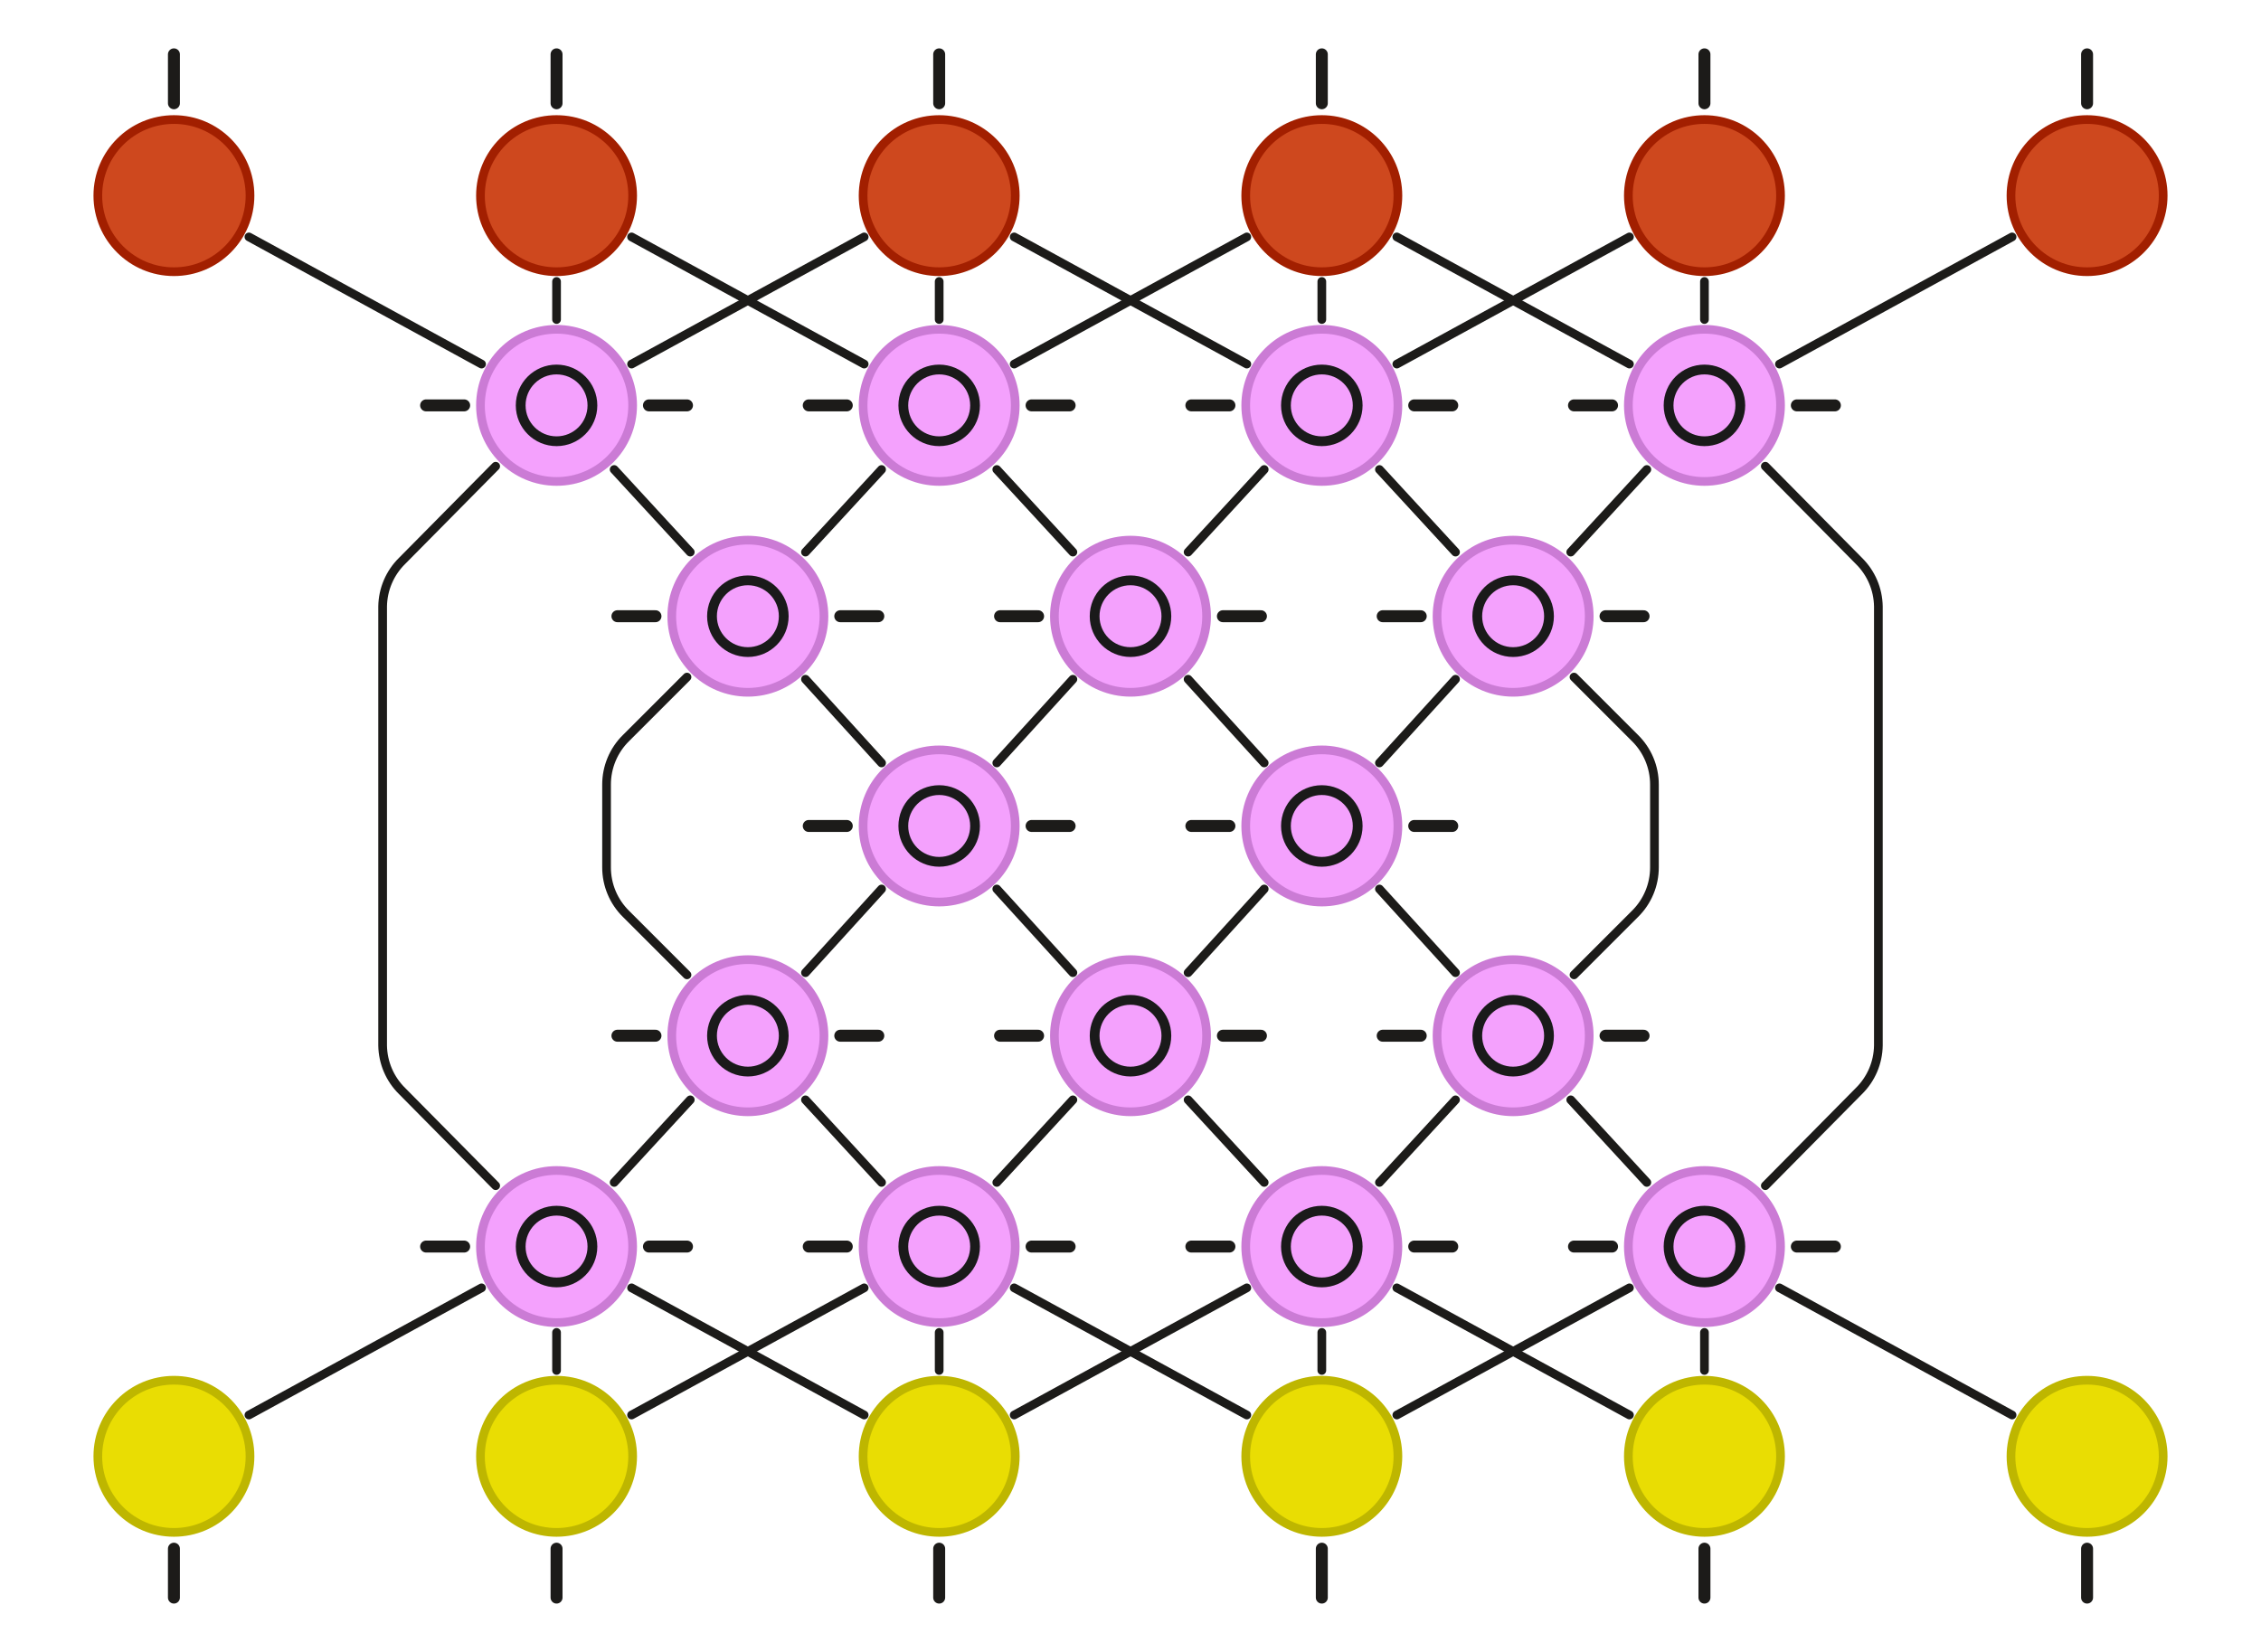
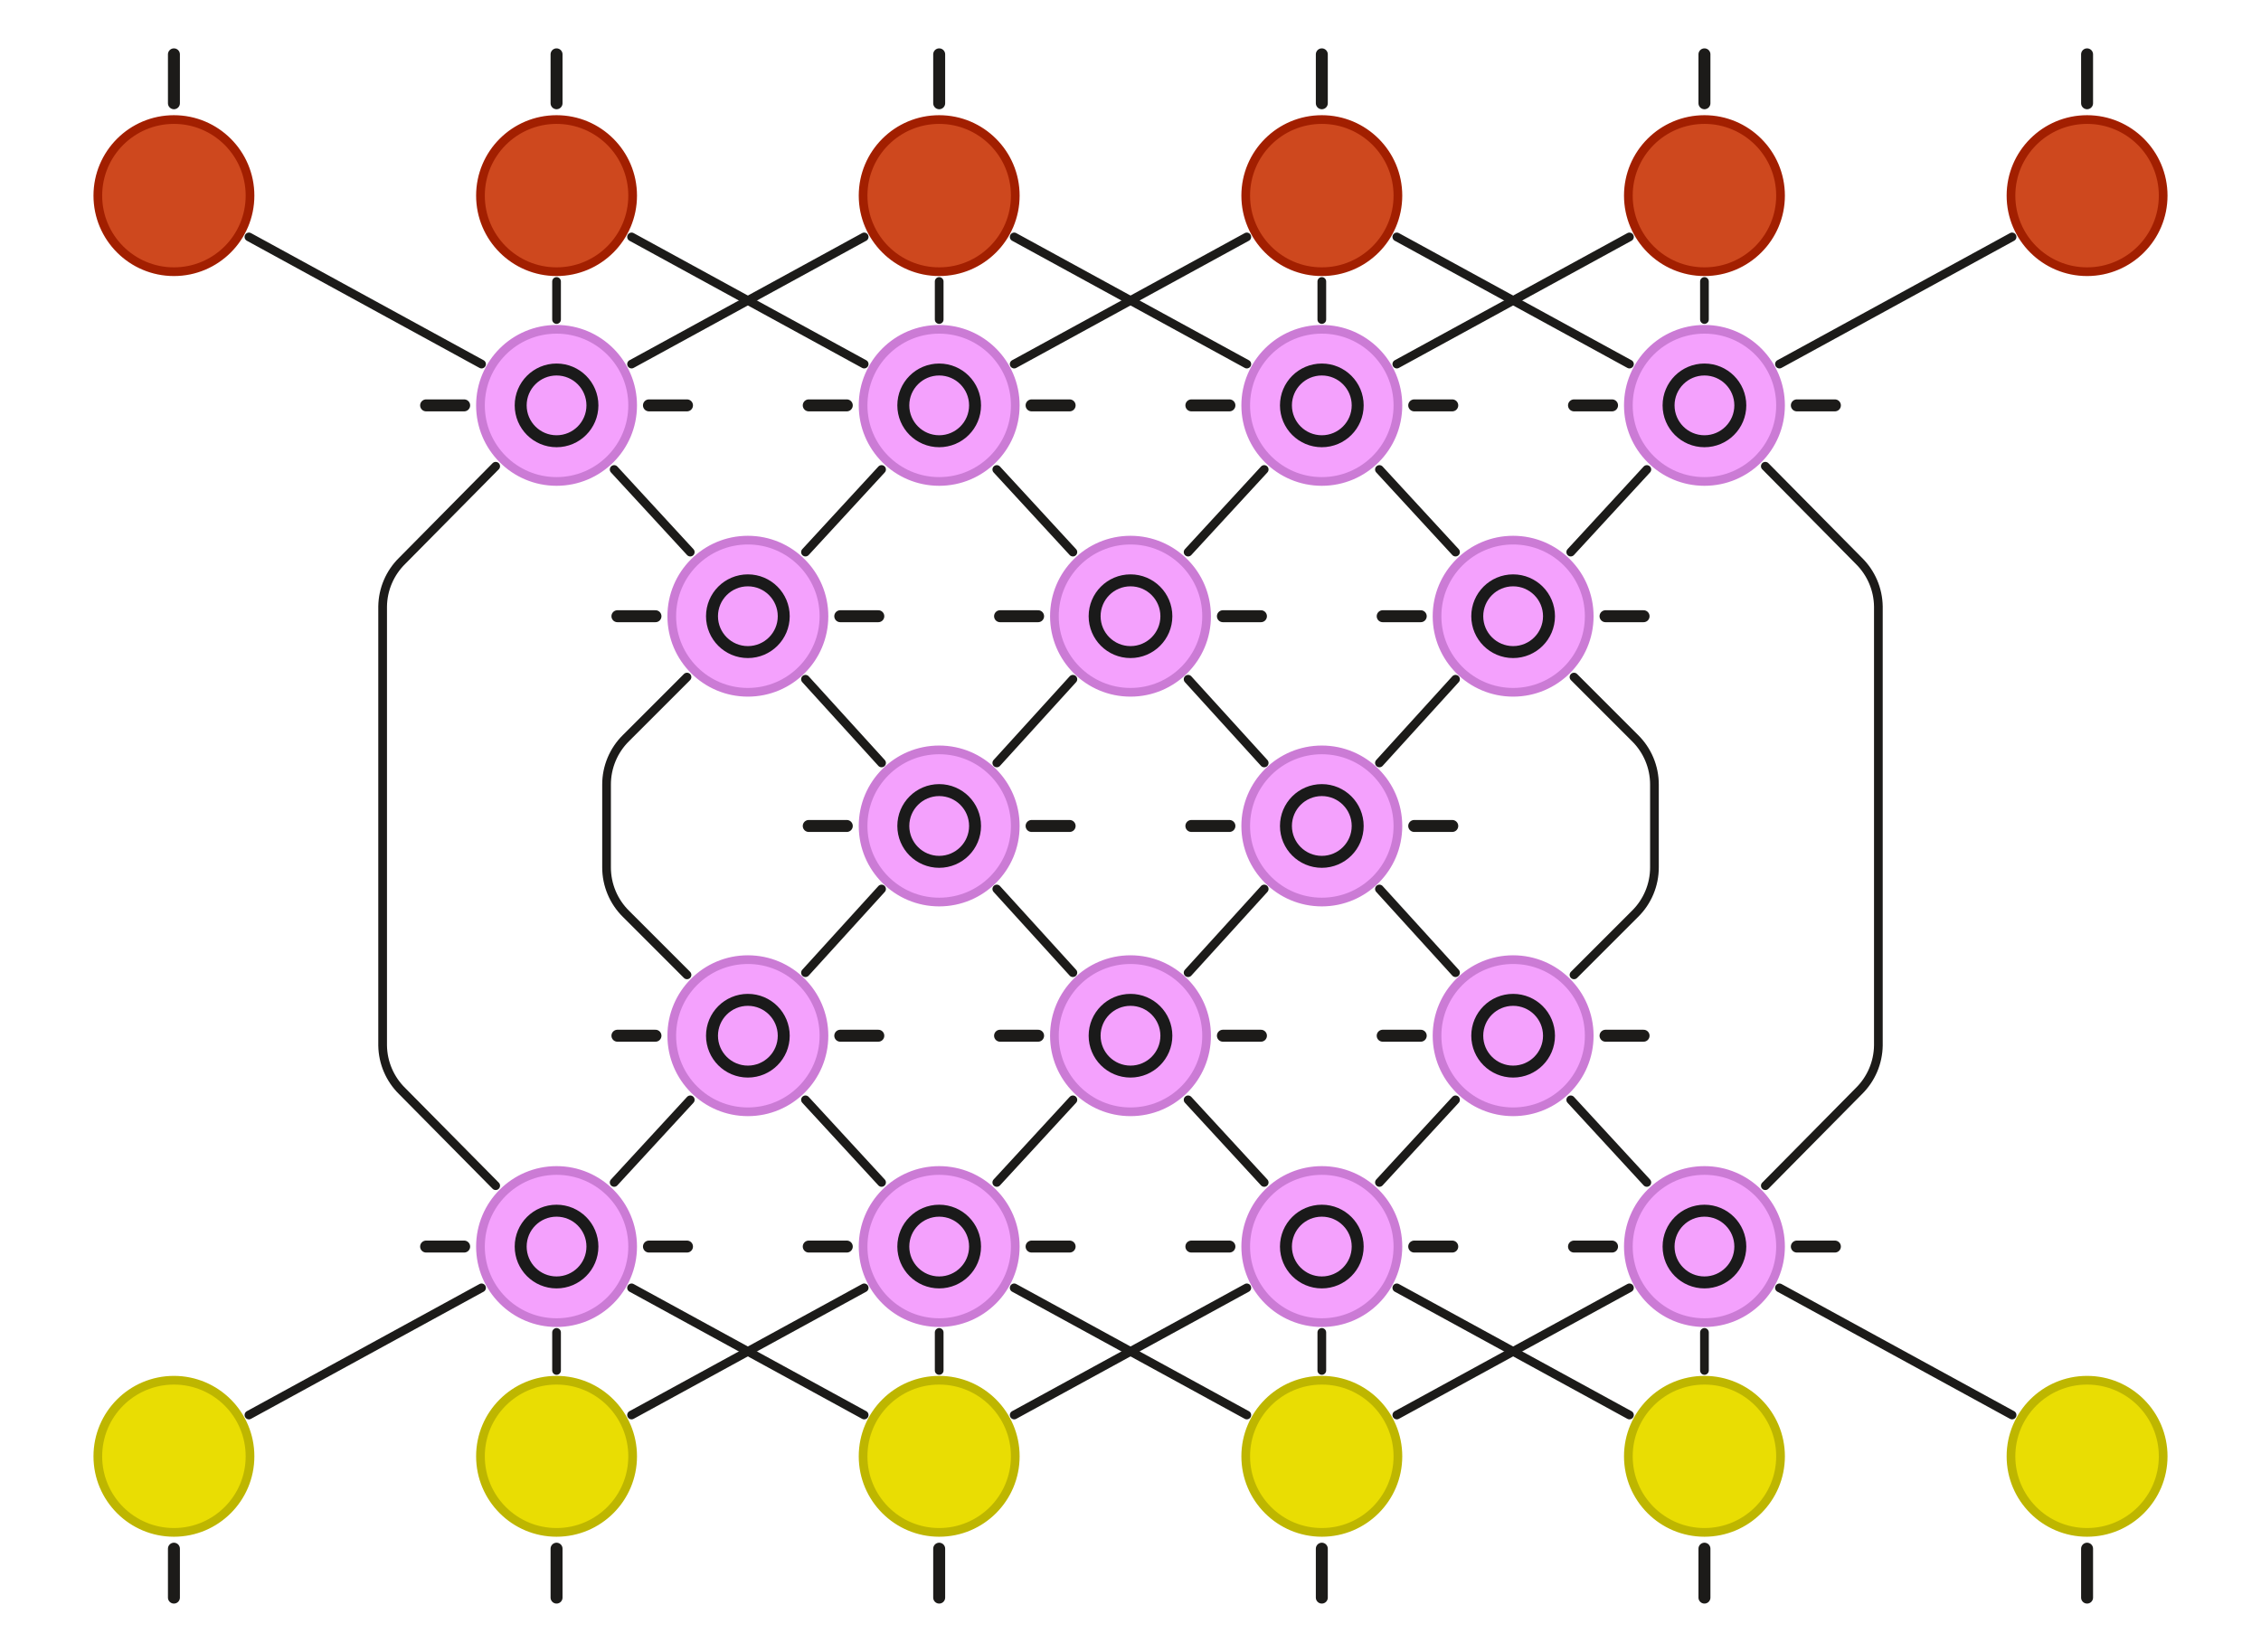
<svg xmlns="http://www.w3.org/2000/svg" viewBox="0 0 208 152" width="416" height="304" role="img">
  <defs>
    <marker id="arr-unet" viewBox="0 0 10 10" refX="8" refY="5" markerUnits="userSpaceOnUse" markerWidth="5.4" markerHeight="5.4" orient="auto-start-reverse">
      <path d="M2 1L8 5L2 9" fill="none" stroke="#1C1B19" stroke-width="1.481" stroke-linecap="round" stroke-linejoin="round" />
    </marker>
  </defs>
  <g fill="none" stroke="#1C1B19" stroke-width="0.8" stroke-linecap="round" stroke-linejoin="round">
    <line x1="22.9" y1="130.2" x2="44.3" y2="118.5" />
    <line x1="51.2" y1="126.1" x2="51.2" y2="122.6" />
    <line x1="79.5" y1="130.2" x2="58.1" y2="118.5" />
    <line x1="58.1" y1="130.2" x2="79.5" y2="118.5" />
    <line x1="86.4" y1="126.1" x2="86.4" y2="122.6" />
    <line x1="114.7" y1="130.2" x2="93.3" y2="118.5" />
    <line x1="93.3" y1="130.2" x2="114.7" y2="118.5" />
    <line x1="121.6" y1="126.1" x2="121.6" y2="122.6" />
    <line x1="149.9" y1="130.2" x2="128.5" y2="118.5" />
    <line x1="128.5" y1="130.2" x2="149.9" y2="118.5" />
    <line x1="156.8" y1="126.1" x2="156.8" y2="122.6" />
    <line x1="185.1" y1="130.2" x2="163.7" y2="118.5" />
    <line x1="56.5" y1="108.8" x2="63.5" y2="101.2" />
    <line x1="81.1" y1="108.8" x2="74.1" y2="101.2" />
    <line x1="91.7" y1="108.8" x2="98.7" y2="101.2" />
    <line x1="116.3" y1="108.8" x2="109.3" y2="101.2" />
    <line x1="126.9" y1="108.8" x2="133.9" y2="101.2" />
    <line x1="151.5" y1="108.8" x2="144.5" y2="101.2" />
    <line x1="74.1" y1="89.5" x2="81.1" y2="81.8" />
    <line x1="98.7" y1="89.5" x2="91.7" y2="81.8" />
    <line x1="109.3" y1="89.5" x2="116.3" y2="81.8" />
    <line x1="133.9" y1="89.5" x2="126.9" y2="81.8" />
    <line x1="81.1" y1="70.2" x2="74.1" y2="62.5" />
    <line x1="91.7" y1="70.2" x2="98.7" y2="62.5" />
    <line x1="116.3" y1="70.2" x2="109.3" y2="62.5" />
    <line x1="126.9" y1="70.2" x2="133.9" y2="62.5" />
    <line x1="63.5" y1="50.8" x2="56.5" y2="43.2" />
    <line x1="74.1" y1="50.8" x2="81.1" y2="43.2" />
    <line x1="98.7" y1="50.8" x2="91.7" y2="43.2" />
    <line x1="109.3" y1="50.8" x2="116.3" y2="43.2" />
    <line x1="133.9" y1="50.8" x2="126.9" y2="43.2" />
    <line x1="144.5" y1="50.8" x2="151.5" y2="43.2" />
    <line x1="44.3" y1="33.5" x2="22.9" y2="21.8" />
    <line x1="51.2" y1="29.4" x2="51.2" y2="25.9" />
    <line x1="58.1" y1="33.5" x2="79.5" y2="21.8" />
    <line x1="79.5" y1="33.5" x2="58.1" y2="21.8" />
    <line x1="86.4" y1="29.4" x2="86.4" y2="25.9" />
    <line x1="93.3" y1="33.5" x2="114.7" y2="21.8" />
    <line x1="114.7" y1="33.5" x2="93.3" y2="21.8" />
    <line x1="121.6" y1="29.4" x2="121.6" y2="25.9" />
    <line x1="128.5" y1="33.5" x2="149.9" y2="21.8" />
    <line x1="149.9" y1="33.5" x2="128.5" y2="21.8" />
    <line x1="156.8" y1="29.4" x2="156.8" y2="25.9" />
    <line x1="163.7" y1="33.5" x2="185.1" y2="21.8" />
  </g>
  <g fill="none" stroke="#1C1B19" stroke-width="0.8" stroke-linecap="round" stroke-linejoin="round">
    <path d="M45.6,109.1 L37,100.4 A6,6 0 0 1 35.2,96.2 L35.2,55.8 A6,6 0 0 1 37,51.6 L45.6,42.9" />
    <path d="M162.4,109.1 L171,100.4 A6,6 0 0 0 172.8,96.2 L172.8,55.8 A6,6 0 0 0 171,51.6 L162.4,42.9" />
    <path d="M63.2,89.7 L57.6,84.1 A6,6 0 0 1 55.8,79.8 L55.8,72.2 A6,6 0 0 1 57.6,67.9 L63.2,62.3" />
    <path d="M144.8,89.7 L150.4,84.1 A6,6 0 0 0 152.2,79.8 L152.2,72.2 A6,6 0 0 0 150.4,67.9 L144.8,62.3" />
  </g>
  <circle cx="16" cy="134" r="7" fill="#E9DD03" stroke="#BEB600" stroke-width="0.8" />
  <g stroke="#1C1B19" stroke-width="1.1" stroke-linecap="round">
    <line x1="16" y1="142.5" x2="16" y2="147" />
  </g>
  <circle cx="51.2" cy="134" r="7" fill="#E9DD03" stroke="#BEB600" stroke-width="0.8" />
  <g stroke="#1C1B19" stroke-width="1.1" stroke-linecap="round">
    <line x1="51.2" y1="142.5" x2="51.2" y2="147" />
  </g>
  <circle cx="86.4" cy="134" r="7" fill="#E9DD03" stroke="#BEB600" stroke-width="0.8" />
  <g stroke="#1C1B19" stroke-width="1.1" stroke-linecap="round">
    <line x1="86.4" y1="142.5" x2="86.4" y2="147" />
  </g>
  <circle cx="121.6" cy="134" r="7" fill="#E9DD03" stroke="#BEB600" stroke-width="0.8" />
  <g stroke="#1C1B19" stroke-width="1.1" stroke-linecap="round">
    <line x1="121.6" y1="142.5" x2="121.6" y2="147" />
  </g>
  <circle cx="156.8" cy="134" r="7" fill="#E9DD03" stroke="#BEB600" stroke-width="0.8" />
  <g stroke="#1C1B19" stroke-width="1.1" stroke-linecap="round">
    <line x1="156.8" y1="142.5" x2="156.8" y2="147" />
  </g>
  <circle cx="192" cy="134" r="7" fill="#E9DD03" stroke="#BEB600" stroke-width="0.8" />
  <g stroke="#1C1B19" stroke-width="1.1" stroke-linecap="round">
    <line x1="192" y1="142.5" x2="192" y2="147" />
  </g>
  <circle cx="51.2" cy="114.7" r="7" fill="#F4A1FD" stroke="#CB7BD5" stroke-width="0.8" />
-   <g fill="none" stroke="#1A1A1A" stroke-width="0.9" stroke-linejoin="round">
+   <g fill="none" stroke="#1A1A1A" stroke-width="1.1" stroke-linejoin="round">
    <circle cx="51.2" cy="114.7" r="3.3" />
  </g>
  <g stroke="#1C1B19" stroke-width="1.1" stroke-linecap="round">
    <line x1="59.7" y1="114.7" x2="63.2" y2="114.7" />
    <line x1="42.7" y1="114.7" x2="39.2" y2="114.7" />
  </g>
  <circle cx="86.4" cy="114.7" r="7" fill="#F4A1FD" stroke="#CB7BD5" stroke-width="0.8" />
-   <g fill="none" stroke="#1A1A1A" stroke-width="0.9" stroke-linejoin="round">
+   <g fill="none" stroke="#1A1A1A" stroke-width="1.1" stroke-linejoin="round">
    <circle cx="86.4" cy="114.7" r="3.3" />
  </g>
  <g stroke="#1C1B19" stroke-width="1.1" stroke-linecap="round">
    <line x1="94.9" y1="114.7" x2="98.4" y2="114.7" />
    <line x1="77.9" y1="114.7" x2="74.4" y2="114.7" />
  </g>
  <circle cx="121.6" cy="114.7" r="7" fill="#F4A1FD" stroke="#CB7BD5" stroke-width="0.8" />
-   <g fill="none" stroke="#1A1A1A" stroke-width="0.9" stroke-linejoin="round">
+   <g fill="none" stroke="#1A1A1A" stroke-width="1.1" stroke-linejoin="round">
    <circle cx="121.6" cy="114.7" r="3.3" />
  </g>
  <g stroke="#1C1B19" stroke-width="1.1" stroke-linecap="round">
    <line x1="130.1" y1="114.7" x2="133.6" y2="114.7" />
    <line x1="113.1" y1="114.7" x2="109.6" y2="114.7" />
  </g>
  <circle cx="156.8" cy="114.7" r="7" fill="#F4A1FD" stroke="#CB7BD5" stroke-width="0.8" />
-   <g fill="none" stroke="#1A1A1A" stroke-width="0.9" stroke-linejoin="round">
+   <g fill="none" stroke="#1A1A1A" stroke-width="1.1" stroke-linejoin="round">
    <circle cx="156.8" cy="114.7" r="3.3" />
  </g>
  <g stroke="#1C1B19" stroke-width="1.1" stroke-linecap="round">
    <line x1="165.3" y1="114.7" x2="168.8" y2="114.7" />
    <line x1="148.3" y1="114.7" x2="144.8" y2="114.7" />
  </g>
  <circle cx="68.8" cy="95.3" r="7" fill="#F4A1FD" stroke="#CB7BD5" stroke-width="0.8" />
-   <g fill="none" stroke="#1A1A1A" stroke-width="0.9" stroke-linejoin="round">
+   <g fill="none" stroke="#1A1A1A" stroke-width="1.1" stroke-linejoin="round">
    <circle cx="68.8" cy="95.3" r="3.3" />
  </g>
  <g stroke="#1C1B19" stroke-width="1.1" stroke-linecap="round">
    <line x1="77.3" y1="95.3" x2="80.8" y2="95.3" />
    <line x1="60.3" y1="95.3" x2="56.8" y2="95.3" />
  </g>
  <circle cx="104" cy="95.3" r="7" fill="#F4A1FD" stroke="#CB7BD5" stroke-width="0.8" />
-   <g fill="none" stroke="#1A1A1A" stroke-width="0.9" stroke-linejoin="round">
+   <g fill="none" stroke="#1A1A1A" stroke-width="1.1" stroke-linejoin="round">
    <circle cx="104" cy="95.3" r="3.3" />
  </g>
  <g stroke="#1C1B19" stroke-width="1.1" stroke-linecap="round">
    <line x1="112.5" y1="95.3" x2="116" y2="95.3" />
    <line x1="95.5" y1="95.3" x2="92" y2="95.3" />
  </g>
  <circle cx="139.2" cy="95.3" r="7" fill="#F4A1FD" stroke="#CB7BD5" stroke-width="0.8" />
-   <g fill="none" stroke="#1A1A1A" stroke-width="0.9" stroke-linejoin="round">
+   <g fill="none" stroke="#1A1A1A" stroke-width="1.1" stroke-linejoin="round">
    <circle cx="139.2" cy="95.3" r="3.3" />
  </g>
  <g stroke="#1C1B19" stroke-width="1.1" stroke-linecap="round">
    <line x1="147.7" y1="95.3" x2="151.2" y2="95.3" />
    <line x1="130.7" y1="95.3" x2="127.2" y2="95.3" />
  </g>
  <circle cx="86.4" cy="76" r="7" fill="#F4A1FD" stroke="#CB7BD5" stroke-width="0.8" />
-   <g fill="none" stroke="#1A1A1A" stroke-width="0.9" stroke-linejoin="round">
+   <g fill="none" stroke="#1A1A1A" stroke-width="1.1" stroke-linejoin="round">
    <circle cx="86.4" cy="76" r="3.3" />
  </g>
  <g stroke="#1C1B19" stroke-width="1.1" stroke-linecap="round">
    <line x1="94.9" y1="76" x2="98.4" y2="76" />
    <line x1="77.9" y1="76" x2="74.4" y2="76" />
  </g>
  <circle cx="121.6" cy="76" r="7" fill="#F4A1FD" stroke="#CB7BD5" stroke-width="0.8" />
-   <g fill="none" stroke="#1A1A1A" stroke-width="0.9" stroke-linejoin="round">
+   <g fill="none" stroke="#1A1A1A" stroke-width="1.1" stroke-linejoin="round">
    <circle cx="121.6" cy="76" r="3.3" />
  </g>
  <g stroke="#1C1B19" stroke-width="1.1" stroke-linecap="round">
    <line x1="130.1" y1="76" x2="133.6" y2="76" />
    <line x1="113.1" y1="76" x2="109.6" y2="76" />
  </g>
  <circle cx="68.8" cy="56.7" r="7" fill="#F4A1FD" stroke="#CB7BD5" stroke-width="0.8" />
-   <g fill="none" stroke="#1A1A1A" stroke-width="0.9" stroke-linejoin="round">
+   <g fill="none" stroke="#1A1A1A" stroke-width="1.1" stroke-linejoin="round">
    <circle cx="68.8" cy="56.7" r="3.3" />
  </g>
  <g stroke="#1C1B19" stroke-width="1.1" stroke-linecap="round">
    <line x1="77.3" y1="56.7" x2="80.8" y2="56.7" />
    <line x1="60.3" y1="56.7" x2="56.8" y2="56.7" />
  </g>
  <circle cx="104" cy="56.7" r="7" fill="#F4A1FD" stroke="#CB7BD5" stroke-width="0.8" />
-   <g fill="none" stroke="#1A1A1A" stroke-width="0.9" stroke-linejoin="round">
+   <g fill="none" stroke="#1A1A1A" stroke-width="1.1" stroke-linejoin="round">
    <circle cx="104" cy="56.7" r="3.3" />
  </g>
  <g stroke="#1C1B19" stroke-width="1.1" stroke-linecap="round">
    <line x1="112.5" y1="56.7" x2="116" y2="56.7" />
    <line x1="95.5" y1="56.7" x2="92" y2="56.7" />
  </g>
  <circle cx="139.2" cy="56.7" r="7" fill="#F4A1FD" stroke="#CB7BD5" stroke-width="0.8" />
-   <g fill="none" stroke="#1A1A1A" stroke-width="0.9" stroke-linejoin="round">
+   <g fill="none" stroke="#1A1A1A" stroke-width="1.1" stroke-linejoin="round">
    <circle cx="139.2" cy="56.7" r="3.3" />
  </g>
  <g stroke="#1C1B19" stroke-width="1.1" stroke-linecap="round">
    <line x1="147.7" y1="56.7" x2="151.2" y2="56.7" />
    <line x1="130.7" y1="56.7" x2="127.2" y2="56.7" />
  </g>
  <circle cx="51.2" cy="37.3" r="7" fill="#F4A1FD" stroke="#CB7BD5" stroke-width="0.8" />
-   <g fill="none" stroke="#1A1A1A" stroke-width="0.9" stroke-linejoin="round">
+   <g fill="none" stroke="#1A1A1A" stroke-width="1.1" stroke-linejoin="round">
    <circle cx="51.2" cy="37.3" r="3.3" />
  </g>
  <g stroke="#1C1B19" stroke-width="1.1" stroke-linecap="round">
    <line x1="59.7" y1="37.3" x2="63.2" y2="37.3" />
    <line x1="42.7" y1="37.3" x2="39.2" y2="37.3" />
  </g>
  <circle cx="86.4" cy="37.3" r="7" fill="#F4A1FD" stroke="#CB7BD5" stroke-width="0.8" />
-   <g fill="none" stroke="#1A1A1A" stroke-width="0.9" stroke-linejoin="round">
+   <g fill="none" stroke="#1A1A1A" stroke-width="1.1" stroke-linejoin="round">
    <circle cx="86.4" cy="37.3" r="3.3" />
  </g>
  <g stroke="#1C1B19" stroke-width="1.1" stroke-linecap="round">
    <line x1="94.9" y1="37.3" x2="98.4" y2="37.3" />
    <line x1="77.9" y1="37.3" x2="74.4" y2="37.3" />
  </g>
  <circle cx="121.6" cy="37.3" r="7" fill="#F4A1FD" stroke="#CB7BD5" stroke-width="0.8" />
-   <g fill="none" stroke="#1A1A1A" stroke-width="0.9" stroke-linejoin="round">
+   <g fill="none" stroke="#1A1A1A" stroke-width="1.1" stroke-linejoin="round">
    <circle cx="121.6" cy="37.3" r="3.3" />
  </g>
  <g stroke="#1C1B19" stroke-width="1.1" stroke-linecap="round">
    <line x1="130.1" y1="37.3" x2="133.6" y2="37.3" />
    <line x1="113.1" y1="37.3" x2="109.6" y2="37.3" />
  </g>
  <circle cx="156.8" cy="37.3" r="7" fill="#F4A1FD" stroke="#CB7BD5" stroke-width="0.8" />
-   <g fill="none" stroke="#1A1A1A" stroke-width="0.9" stroke-linejoin="round">
+   <g fill="none" stroke="#1A1A1A" stroke-width="1.1" stroke-linejoin="round">
    <circle cx="156.8" cy="37.3" r="3.3" />
  </g>
  <g stroke="#1C1B19" stroke-width="1.1" stroke-linecap="round">
    <line x1="165.3" y1="37.3" x2="168.8" y2="37.3" />
    <line x1="148.3" y1="37.3" x2="144.8" y2="37.3" />
  </g>
  <circle cx="16" cy="18" r="7" fill="#CE481E" stroke="#A21F00" stroke-width="0.8" />
  <g stroke="#1C1B19" stroke-width="1.1" stroke-linecap="round">
    <line x1="16" y1="9.5" x2="16" y2="5" />
  </g>
  <circle cx="51.2" cy="18" r="7" fill="#CE481E" stroke="#A21F00" stroke-width="0.8" />
  <g stroke="#1C1B19" stroke-width="1.1" stroke-linecap="round">
    <line x1="51.2" y1="9.5" x2="51.2" y2="5" />
  </g>
  <circle cx="86.4" cy="18" r="7" fill="#CE481E" stroke="#A21F00" stroke-width="0.8" />
  <g stroke="#1C1B19" stroke-width="1.1" stroke-linecap="round">
    <line x1="86.4" y1="9.5" x2="86.4" y2="5" />
  </g>
  <circle cx="121.6" cy="18" r="7" fill="#CE481E" stroke="#A21F00" stroke-width="0.8" />
  <g stroke="#1C1B19" stroke-width="1.1" stroke-linecap="round">
    <line x1="121.6" y1="9.5" x2="121.6" y2="5" />
  </g>
  <circle cx="156.8" cy="18" r="7" fill="#CE481E" stroke="#A21F00" stroke-width="0.8" />
  <g stroke="#1C1B19" stroke-width="1.1" stroke-linecap="round">
    <line x1="156.8" y1="9.5" x2="156.8" y2="5" />
  </g>
  <circle cx="192" cy="18" r="7" fill="#CE481E" stroke="#A21F00" stroke-width="0.8" />
  <g stroke="#1C1B19" stroke-width="1.1" stroke-linecap="round">
    <line x1="192" y1="9.5" x2="192" y2="5" />
  </g>
</svg>
